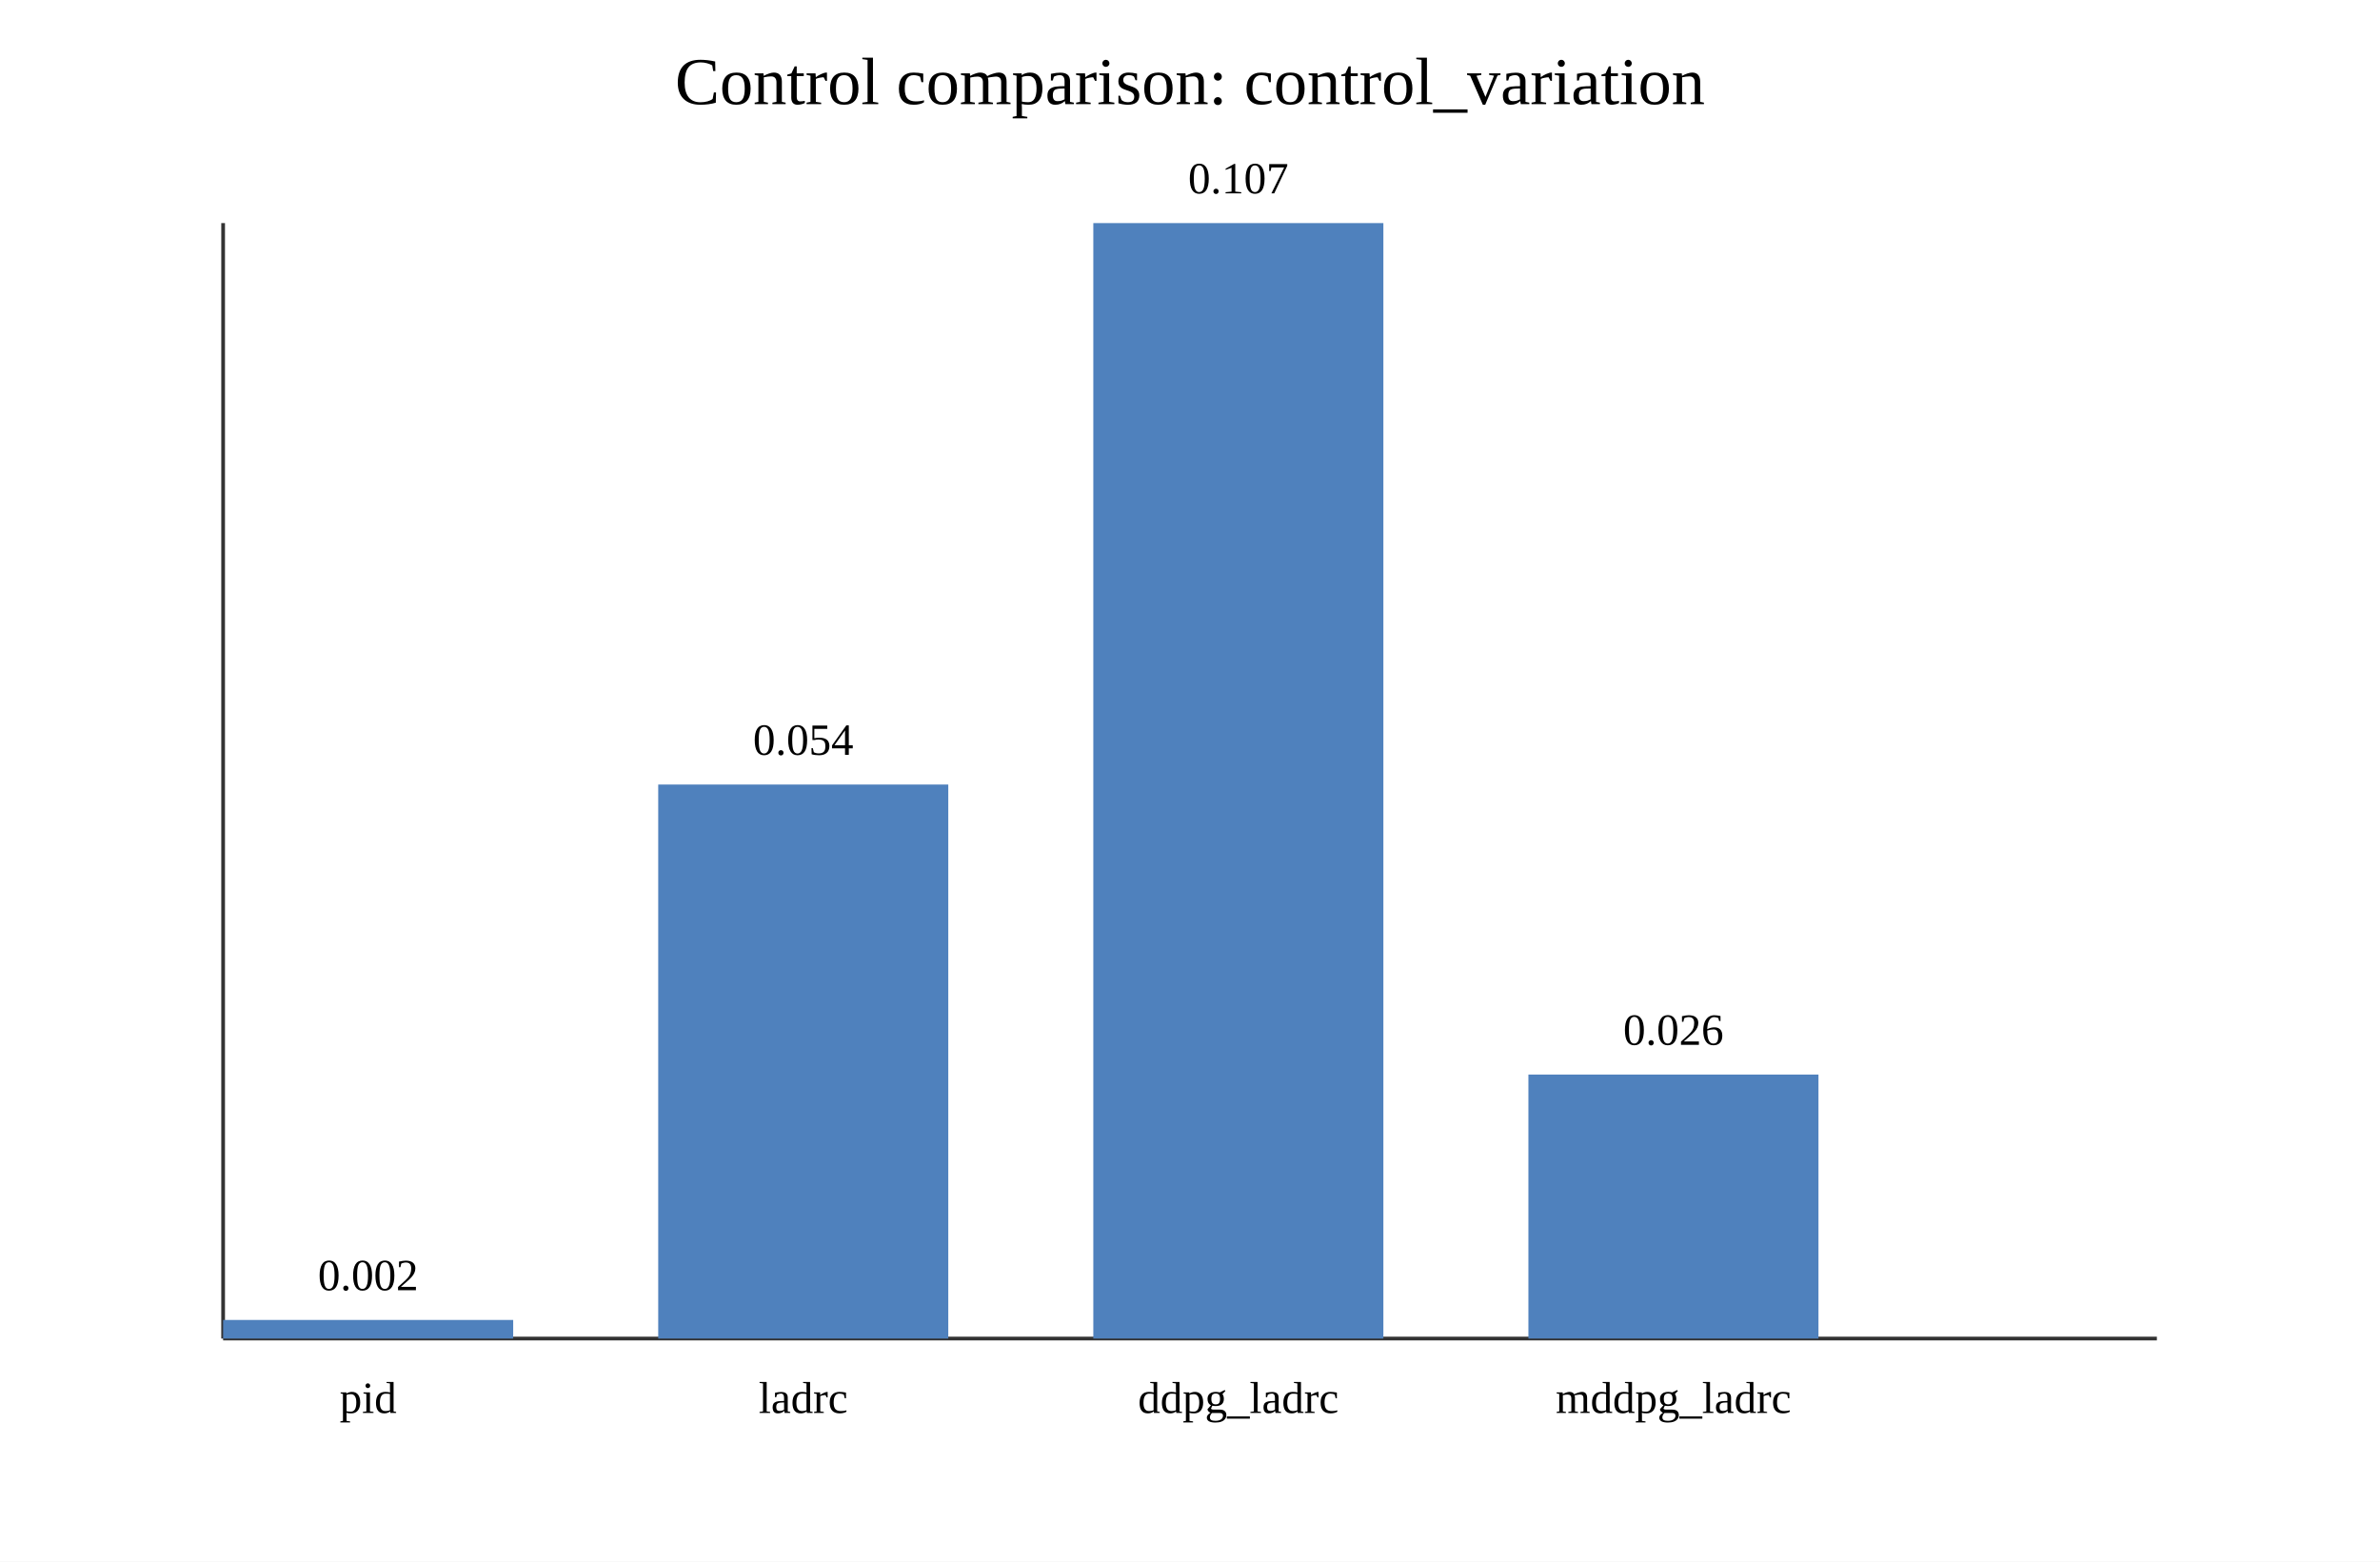
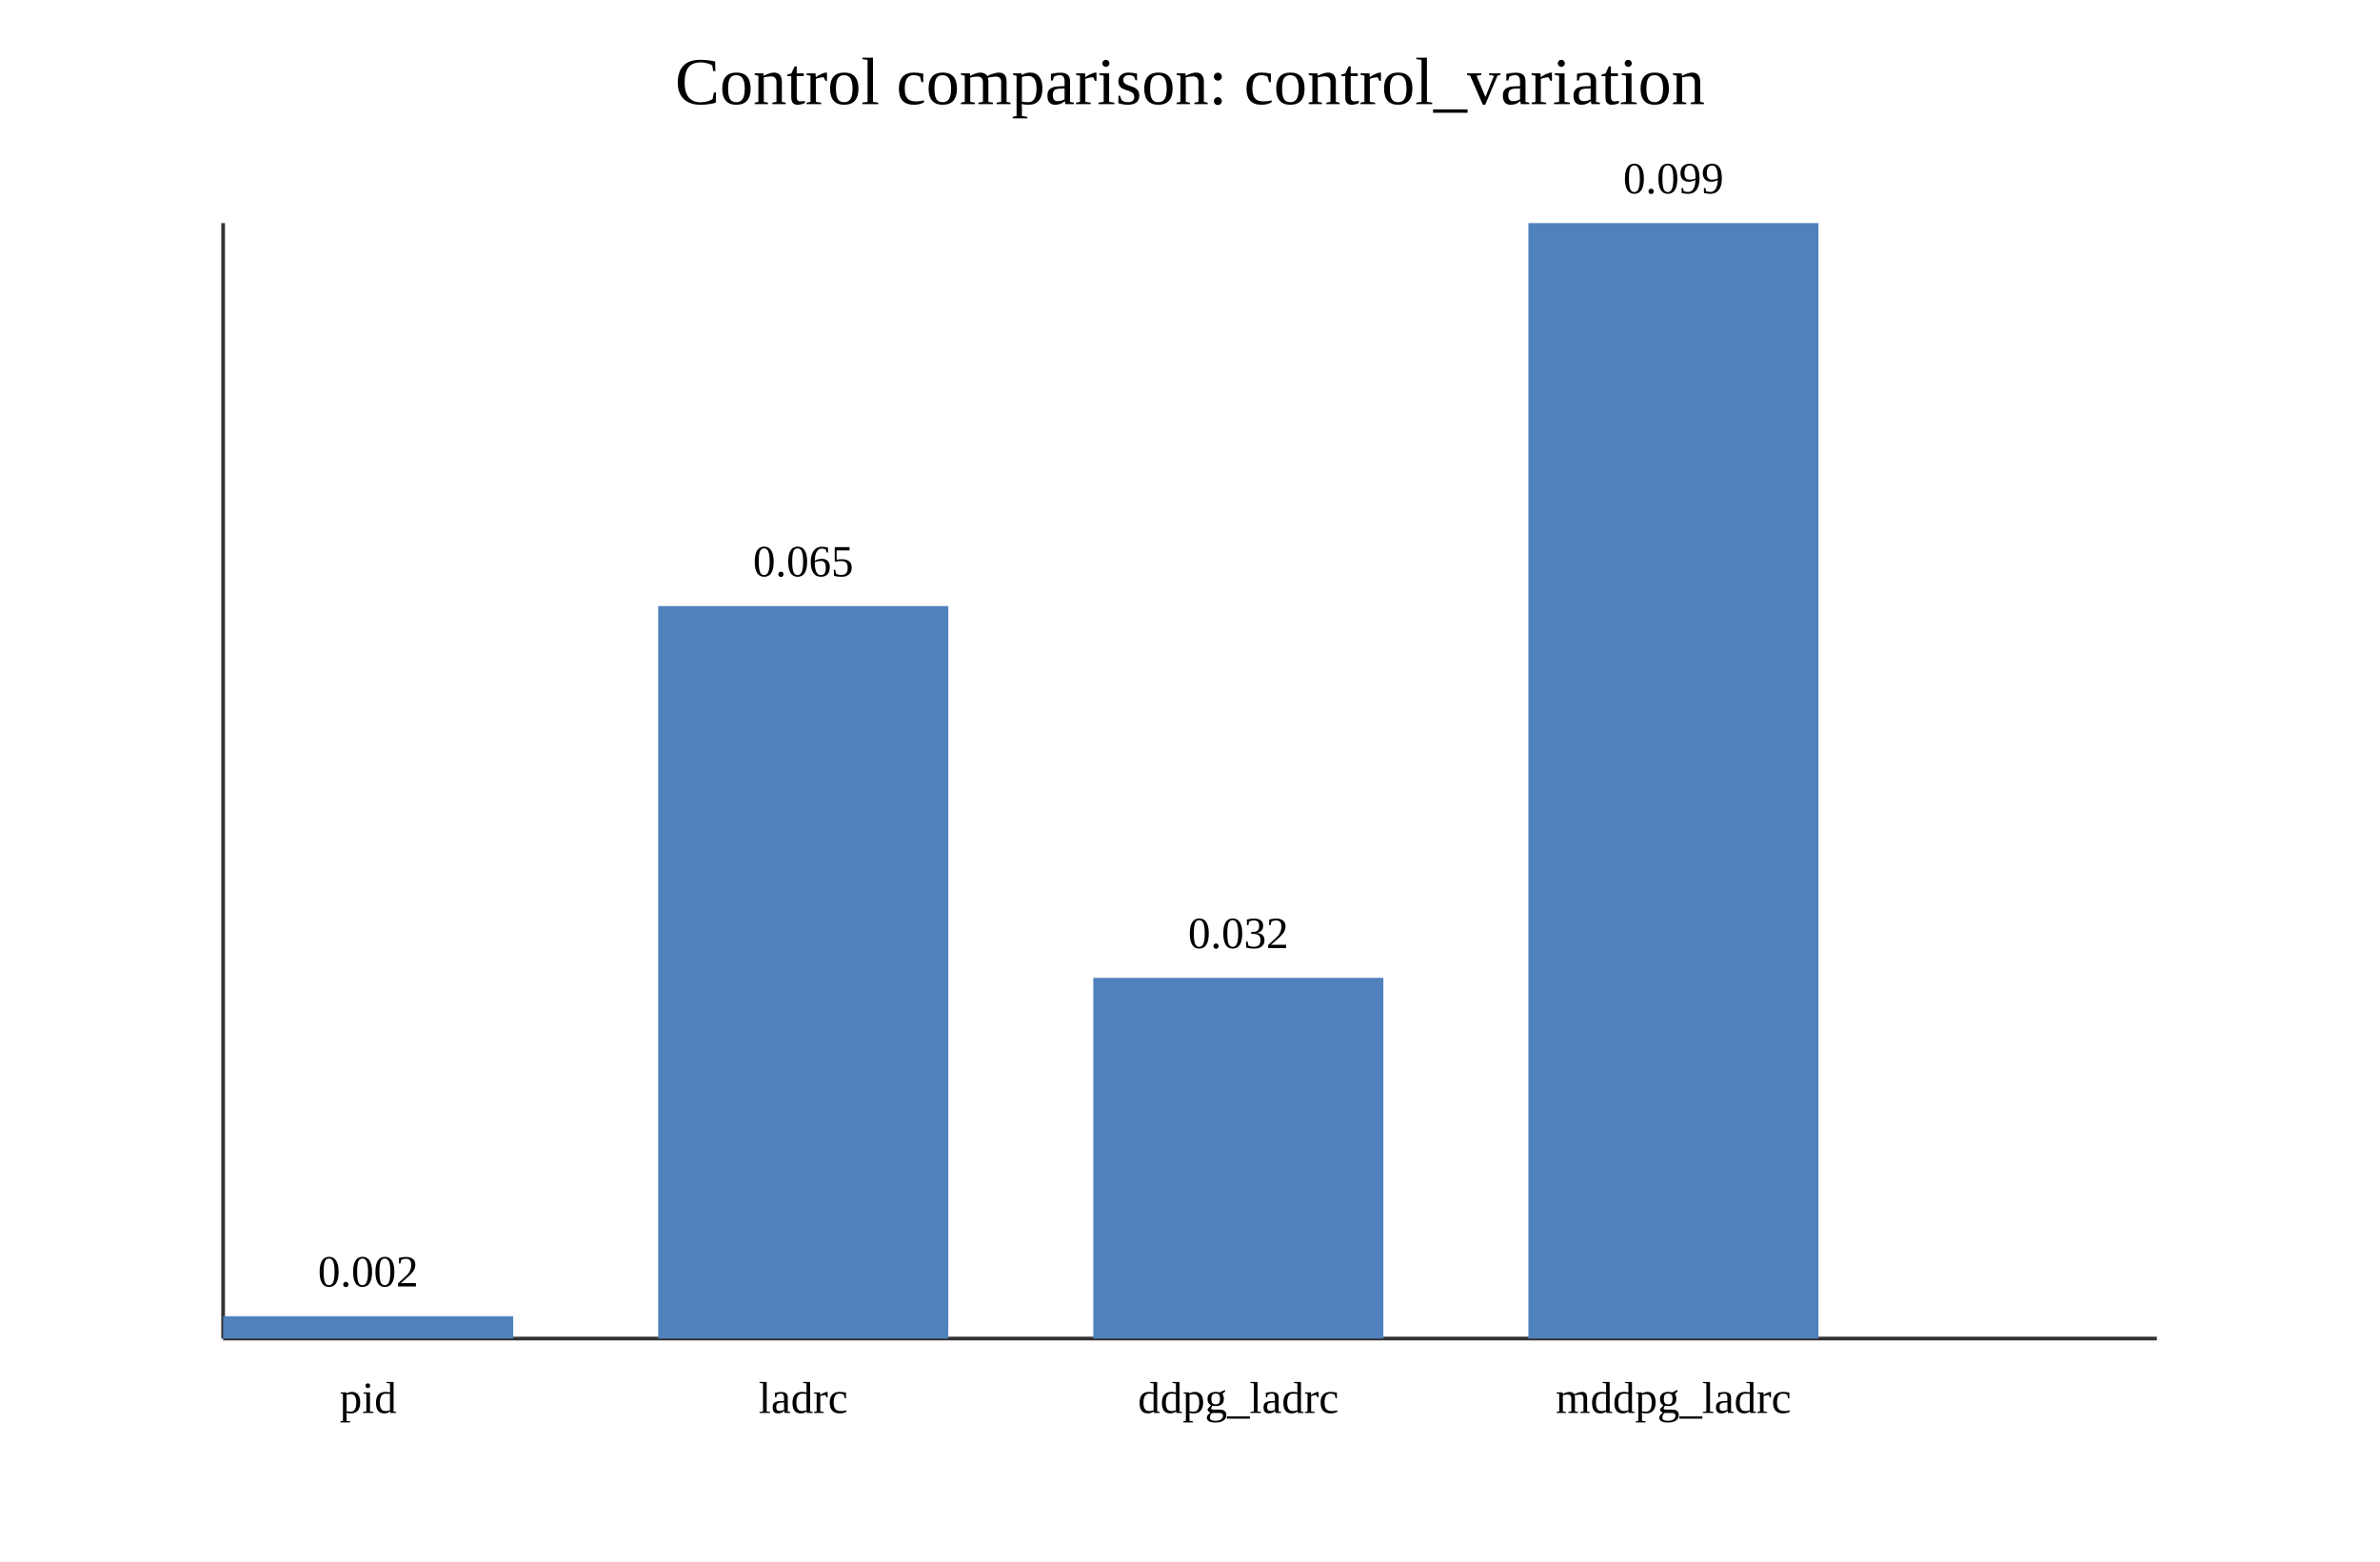
<svg xmlns="http://www.w3.org/2000/svg" width="640" height="420">
  <rect width="100%" height="100%" fill="white" />
  <line x1="60" y1="360" x2="580" y2="360" stroke="#333" />
  <line x1="60" y1="60" x2="60" y2="360" stroke="#333" />
-   <rect x="60" y="355" width="78" height="5" fill="#4f81bd" />
-   <rect x="177" y="211" width="78" height="149" fill="#4f81bd" />
-   <rect x="294" y="60" width="78" height="300" fill="#4f81bd" />
-   <rect x="411" y="289" width="78" height="71" fill="#4f81bd" />
+   <rect x="60" y="354" width="78" height="6" fill="#4f81bd" />
+   <rect x="177" y="163" width="78" height="197" fill="#4f81bd" />
+   <rect x="294" y="263" width="78" height="97" fill="#4f81bd" />
+   <rect x="411" y="60" width="78" height="300" fill="#4f81bd" />
  <text x="320.0" y="28" text-anchor="middle" font-size="18">Control comparison: control_variation</text>
  <text x="99.0" y="380" text-anchor="middle" font-size="12">pid</text>
-   <text x="99.0" y="347" text-anchor="middle" font-size="12">0.002</text>
+   <text x="99.0" y="346" text-anchor="middle" font-size="12">0.002</text>
  <text x="216.0" y="380" text-anchor="middle" font-size="12">ladrc</text>
-   <text x="216.0" y="203" text-anchor="middle" font-size="12">0.054</text>
+   <text x="216.0" y="155" text-anchor="middle" font-size="12">0.065</text>
  <text x="333.0" y="380" text-anchor="middle" font-size="12">ddpg_ladrc</text>
-   <text x="333.0" y="52" text-anchor="middle" font-size="12">0.107</text>
+   <text x="333.0" y="255" text-anchor="middle" font-size="12">0.032</text>
  <text x="450.0" y="380" text-anchor="middle" font-size="12">mddpg_ladrc</text>
-   <text x="450.0" y="281" text-anchor="middle" font-size="12">0.026</text>
+   <text x="450.0" y="52" text-anchor="middle" font-size="12">0.099</text>
</svg>
